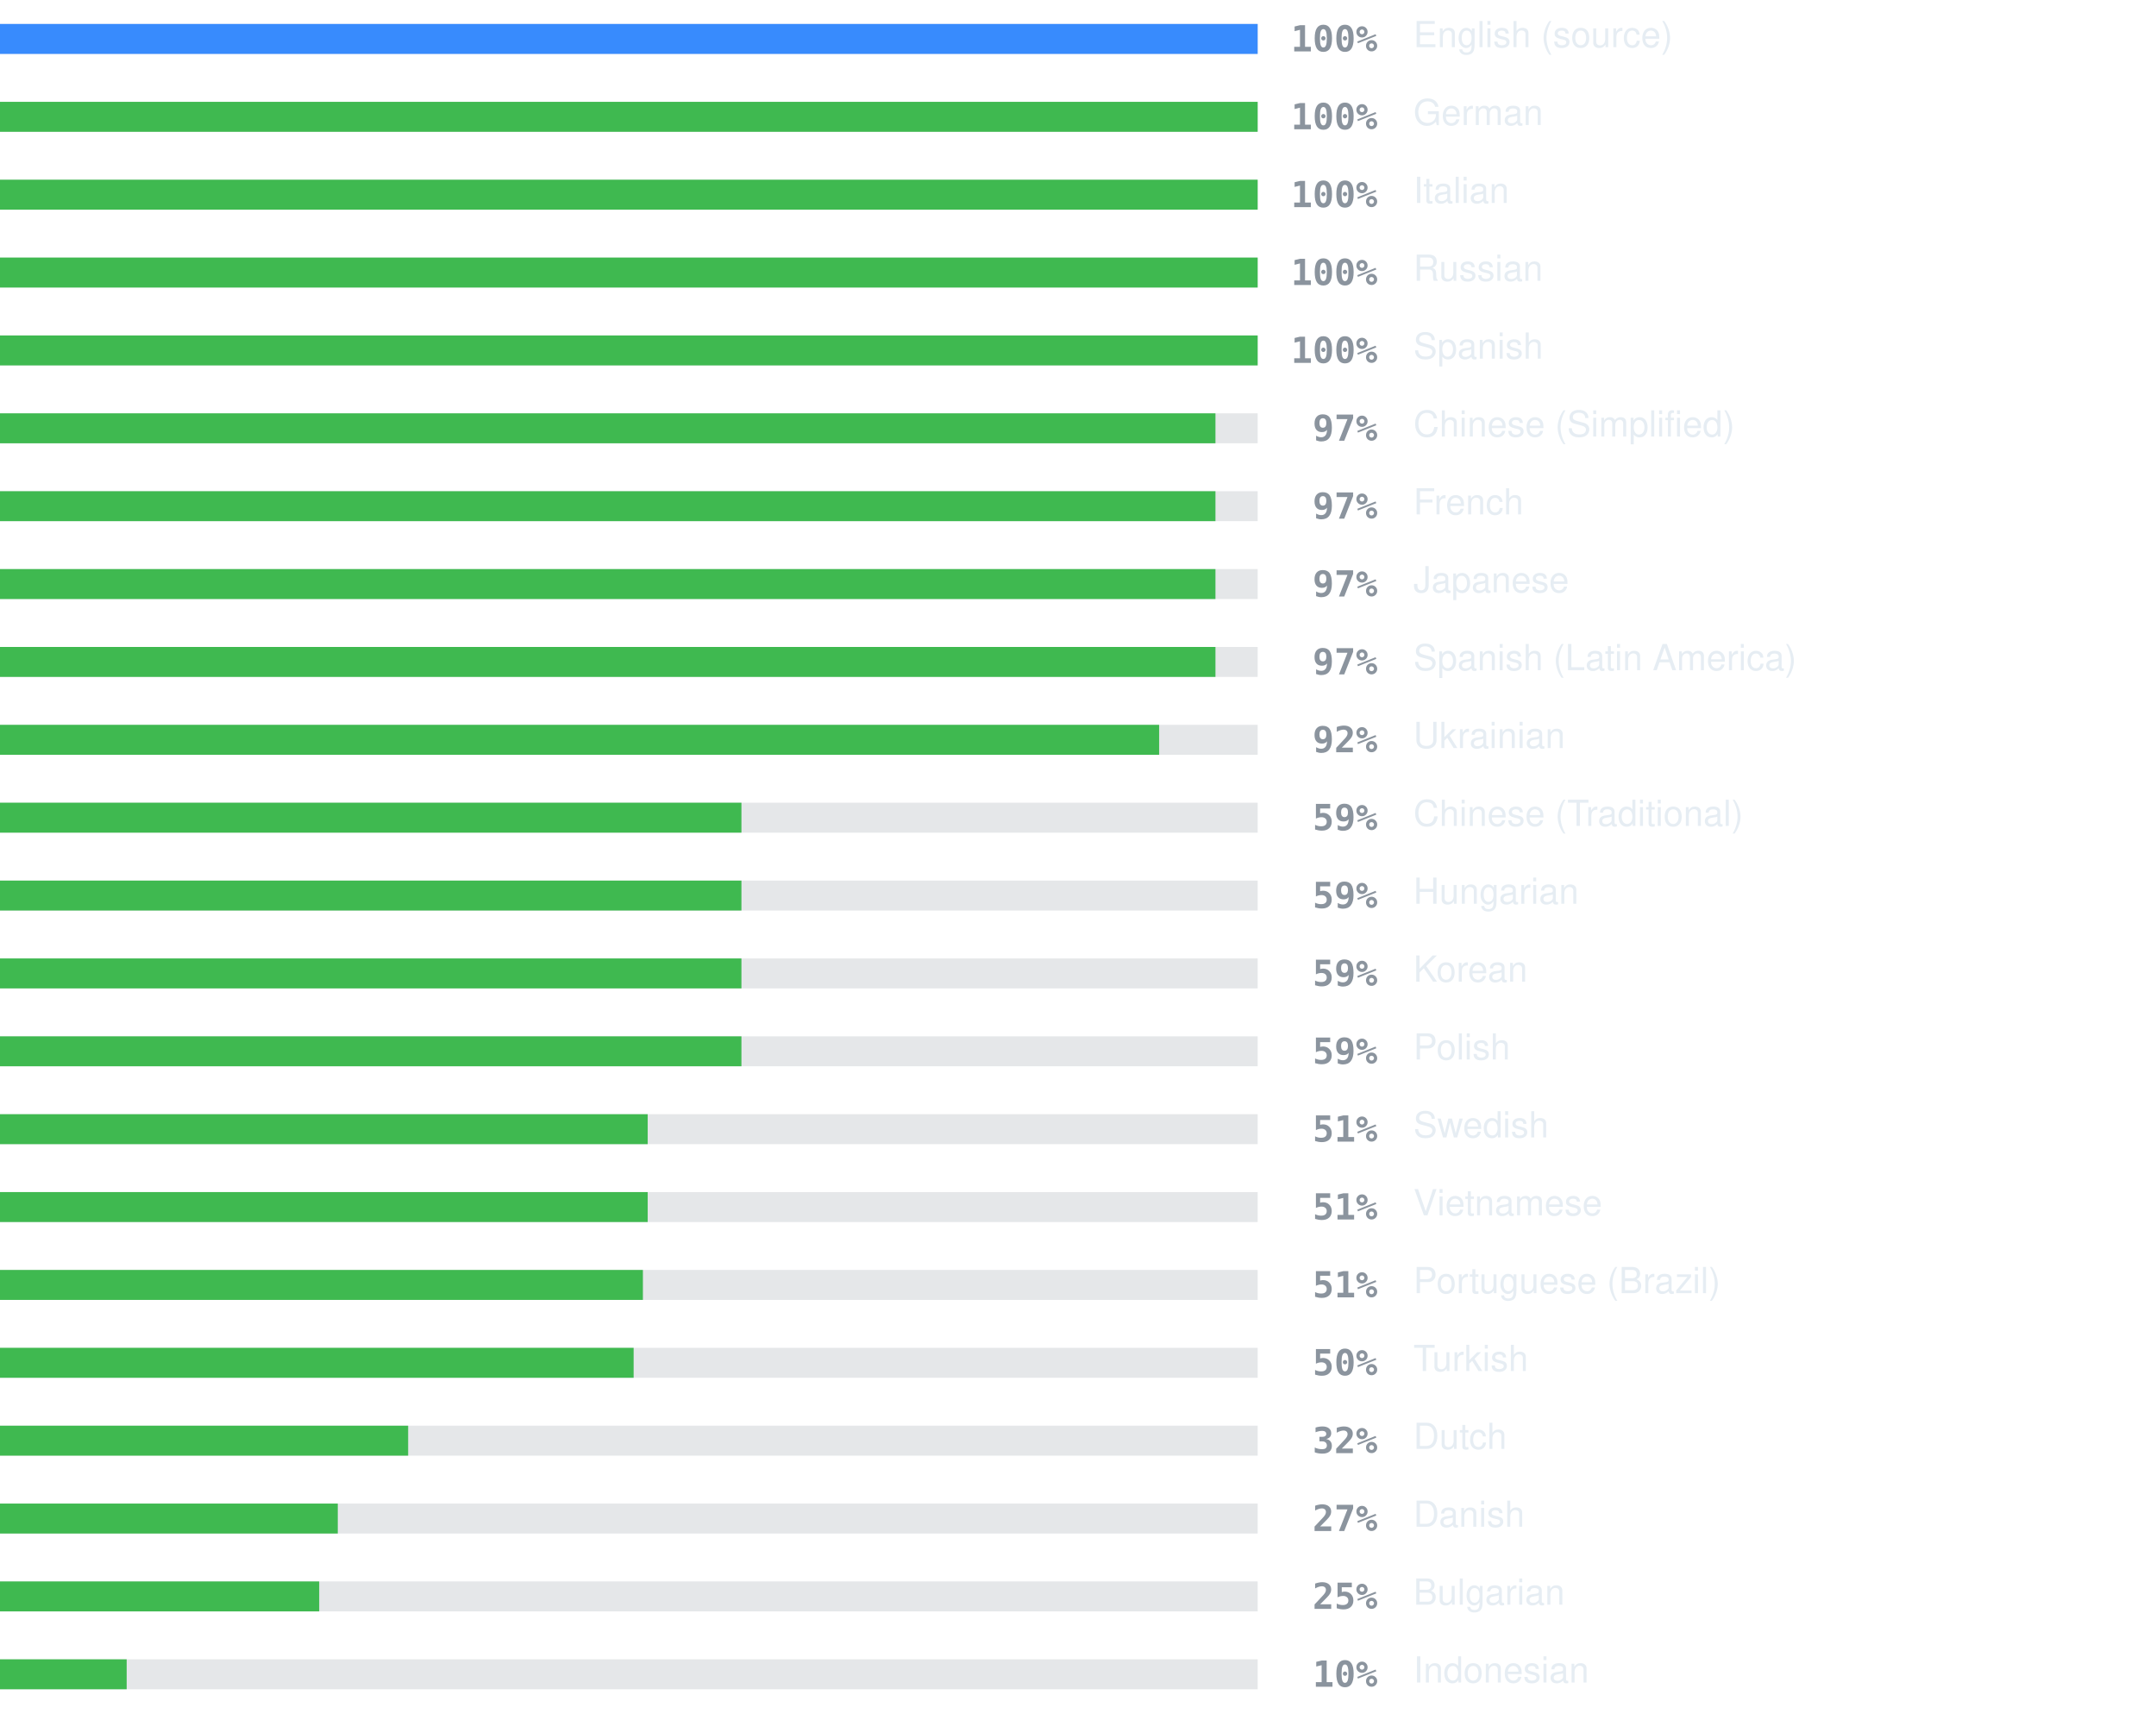
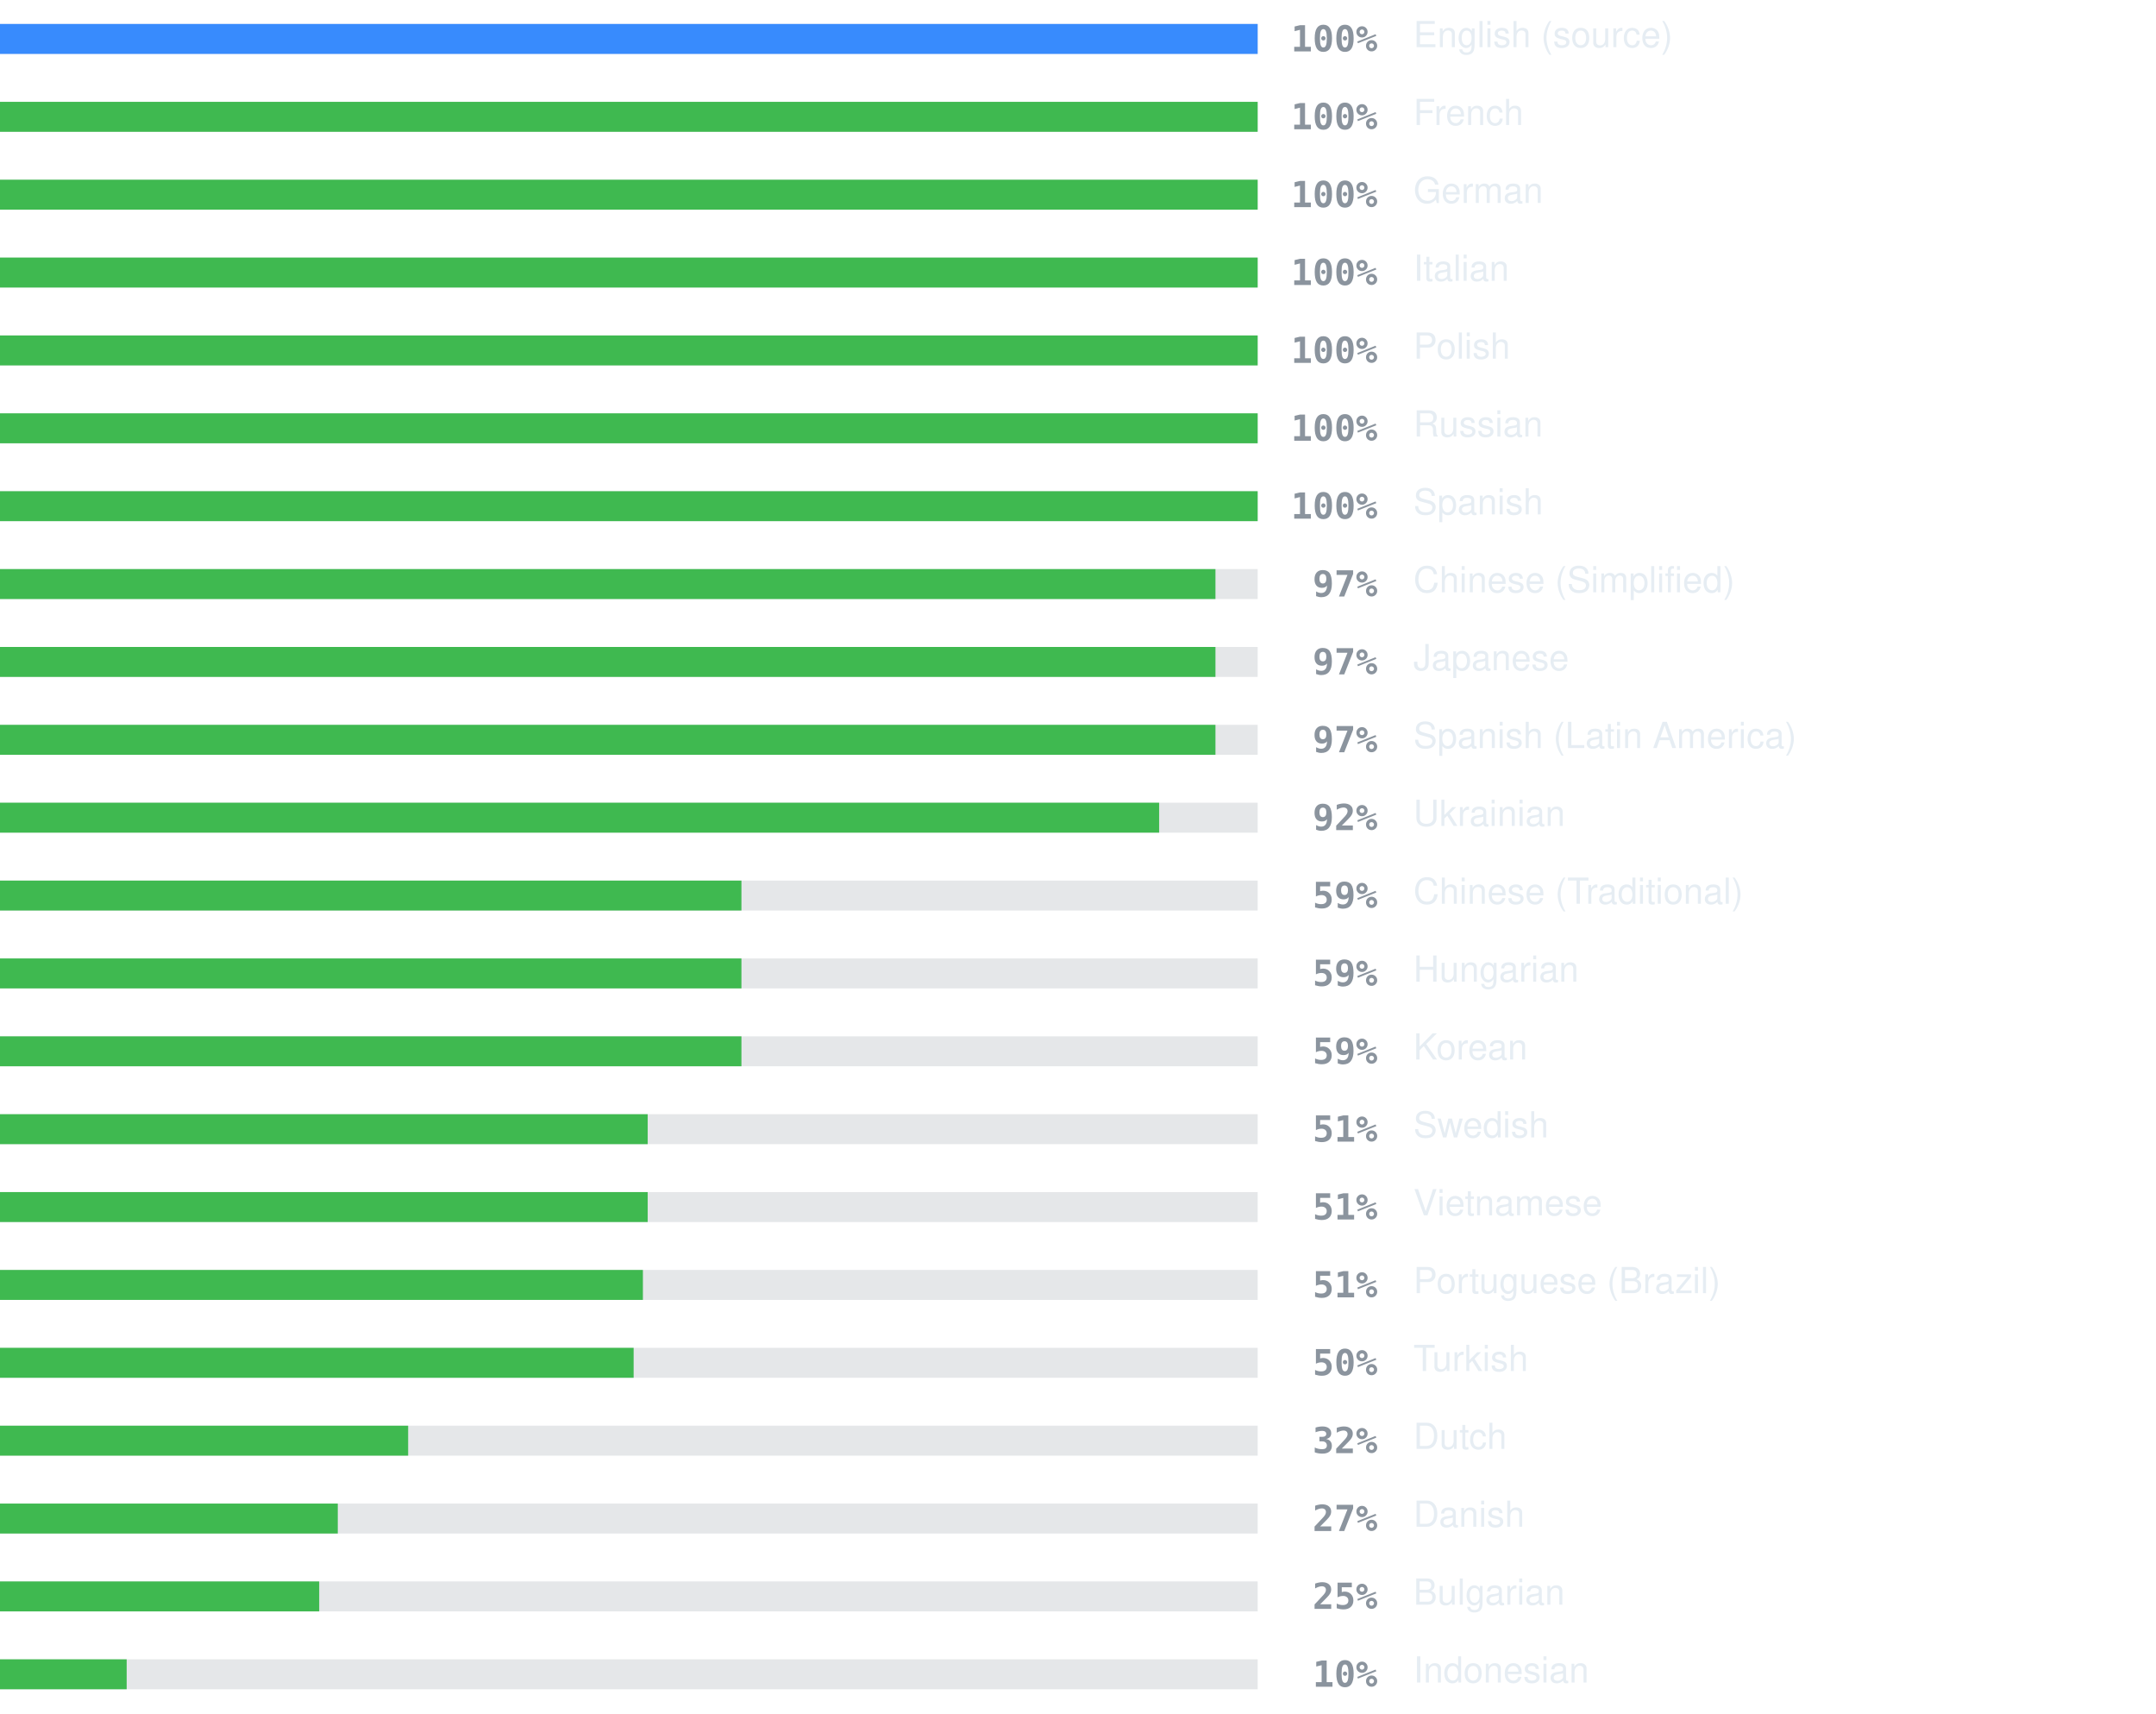
<svg xmlns="http://www.w3.org/2000/svg" width="720" height="572" viewBox="0 0 720 572" role="img" aria-label="Localization coverage">
  <rect x="0" y="8" width="420" height="10" fill="#8b949e" fill-opacity="0.22" />
  <rect x="0" y="8" width="420.0" height="10" fill="#388bfd" />
  <text x="460" y="13" text-anchor="end" dominant-baseline="central" font-family="ui-monospace, SFMono-Regular, Menlo, Consolas, monospace" font-size="12" font-weight="600" fill="#8b949e">100%</text>
  <text x="472" y="13" dominant-baseline="central" font-family="-apple-system, BlinkMacSystemFont, 'Segoe UI', Helvetica, Arial, sans-serif" font-size="12" fill="#e6edf3">English (source)</text>
  <rect x="0" y="34" width="420" height="10" fill="#8b949e" fill-opacity="0.22" />
  <rect x="0" y="34" width="420.0" height="10" fill="#3fb950" />
  <text x="460" y="39" text-anchor="end" dominant-baseline="central" font-family="ui-monospace, SFMono-Regular, Menlo, Consolas, monospace" font-size="12" font-weight="600" fill="#8b949e">100%</text>
-   <text x="472" y="39" dominant-baseline="central" font-family="-apple-system, BlinkMacSystemFont, 'Segoe UI', Helvetica, Arial, sans-serif" font-size="12" fill="#e6edf3">German</text>
+   <text x="472" y="39" dominant-baseline="central" font-family="-apple-system, BlinkMacSystemFont, 'Segoe UI', Helvetica, Arial, sans-serif" font-size="12" fill="#e6edf3">French</text>
  <rect x="0" y="60" width="420" height="10" fill="#8b949e" fill-opacity="0.22" />
  <rect x="0" y="60" width="420.0" height="10" fill="#3fb950" />
  <text x="460" y="65" text-anchor="end" dominant-baseline="central" font-family="ui-monospace, SFMono-Regular, Menlo, Consolas, monospace" font-size="12" font-weight="600" fill="#8b949e">100%</text>
-   <text x="472" y="65" dominant-baseline="central" font-family="-apple-system, BlinkMacSystemFont, 'Segoe UI', Helvetica, Arial, sans-serif" font-size="12" fill="#e6edf3">Italian</text>
+   <text x="472" y="65" dominant-baseline="central" font-family="-apple-system, BlinkMacSystemFont, 'Segoe UI', Helvetica, Arial, sans-serif" font-size="12" fill="#e6edf3">German</text>
  <rect x="0" y="86" width="420" height="10" fill="#8b949e" fill-opacity="0.22" />
  <rect x="0" y="86" width="420.0" height="10" fill="#3fb950" />
  <text x="460" y="91" text-anchor="end" dominant-baseline="central" font-family="ui-monospace, SFMono-Regular, Menlo, Consolas, monospace" font-size="12" font-weight="600" fill="#8b949e">100%</text>
-   <text x="472" y="91" dominant-baseline="central" font-family="-apple-system, BlinkMacSystemFont, 'Segoe UI', Helvetica, Arial, sans-serif" font-size="12" fill="#e6edf3">Russian</text>
+   <text x="472" y="91" dominant-baseline="central" font-family="-apple-system, BlinkMacSystemFont, 'Segoe UI', Helvetica, Arial, sans-serif" font-size="12" fill="#e6edf3">Italian</text>
  <rect x="0" y="112" width="420" height="10" fill="#8b949e" fill-opacity="0.22" />
  <rect x="0" y="112" width="420.0" height="10" fill="#3fb950" />
  <text x="460" y="117" text-anchor="end" dominant-baseline="central" font-family="ui-monospace, SFMono-Regular, Menlo, Consolas, monospace" font-size="12" font-weight="600" fill="#8b949e">100%</text>
-   <text x="472" y="117" dominant-baseline="central" font-family="-apple-system, BlinkMacSystemFont, 'Segoe UI', Helvetica, Arial, sans-serif" font-size="12" fill="#e6edf3">Spanish</text>
+   <text x="472" y="117" dominant-baseline="central" font-family="-apple-system, BlinkMacSystemFont, 'Segoe UI', Helvetica, Arial, sans-serif" font-size="12" fill="#e6edf3">Polish</text>
  <rect x="0" y="138" width="420" height="10" fill="#8b949e" fill-opacity="0.22" />
-   <rect x="0" y="138" width="405.9" height="10" fill="#3fb950" />
-   <text x="460" y="143" text-anchor="end" dominant-baseline="central" font-family="ui-monospace, SFMono-Regular, Menlo, Consolas, monospace" font-size="12" font-weight="600" fill="#8b949e">97%</text>
-   <text x="472" y="143" dominant-baseline="central" font-family="-apple-system, BlinkMacSystemFont, 'Segoe UI', Helvetica, Arial, sans-serif" font-size="12" fill="#e6edf3">Chinese (Simplified)</text>
+   <rect x="0" y="138" width="420.0" height="10" fill="#3fb950" />
+   <text x="460" y="143" text-anchor="end" dominant-baseline="central" font-family="ui-monospace, SFMono-Regular, Menlo, Consolas, monospace" font-size="12" font-weight="600" fill="#8b949e">100%</text>
+   <text x="472" y="143" dominant-baseline="central" font-family="-apple-system, BlinkMacSystemFont, 'Segoe UI', Helvetica, Arial, sans-serif" font-size="12" fill="#e6edf3">Russian</text>
  <rect x="0" y="164" width="420" height="10" fill="#8b949e" fill-opacity="0.22" />
-   <rect x="0" y="164" width="405.9" height="10" fill="#3fb950" />
-   <text x="460" y="169" text-anchor="end" dominant-baseline="central" font-family="ui-monospace, SFMono-Regular, Menlo, Consolas, monospace" font-size="12" font-weight="600" fill="#8b949e">97%</text>
-   <text x="472" y="169" dominant-baseline="central" font-family="-apple-system, BlinkMacSystemFont, 'Segoe UI', Helvetica, Arial, sans-serif" font-size="12" fill="#e6edf3">French</text>
+   <rect x="0" y="164" width="420.0" height="10" fill="#3fb950" />
+   <text x="460" y="169" text-anchor="end" dominant-baseline="central" font-family="ui-monospace, SFMono-Regular, Menlo, Consolas, monospace" font-size="12" font-weight="600" fill="#8b949e">100%</text>
+   <text x="472" y="169" dominant-baseline="central" font-family="-apple-system, BlinkMacSystemFont, 'Segoe UI', Helvetica, Arial, sans-serif" font-size="12" fill="#e6edf3">Spanish</text>
  <rect x="0" y="190" width="420" height="10" fill="#8b949e" fill-opacity="0.22" />
  <rect x="0" y="190" width="405.9" height="10" fill="#3fb950" />
  <text x="460" y="195" text-anchor="end" dominant-baseline="central" font-family="ui-monospace, SFMono-Regular, Menlo, Consolas, monospace" font-size="12" font-weight="600" fill="#8b949e">97%</text>
-   <text x="472" y="195" dominant-baseline="central" font-family="-apple-system, BlinkMacSystemFont, 'Segoe UI', Helvetica, Arial, sans-serif" font-size="12" fill="#e6edf3">Japanese</text>
+   <text x="472" y="195" dominant-baseline="central" font-family="-apple-system, BlinkMacSystemFont, 'Segoe UI', Helvetica, Arial, sans-serif" font-size="12" fill="#e6edf3">Chinese (Simplified)</text>
  <rect x="0" y="216" width="420" height="10" fill="#8b949e" fill-opacity="0.22" />
  <rect x="0" y="216" width="405.9" height="10" fill="#3fb950" />
  <text x="460" y="221" text-anchor="end" dominant-baseline="central" font-family="ui-monospace, SFMono-Regular, Menlo, Consolas, monospace" font-size="12" font-weight="600" fill="#8b949e">97%</text>
-   <text x="472" y="221" dominant-baseline="central" font-family="-apple-system, BlinkMacSystemFont, 'Segoe UI', Helvetica, Arial, sans-serif" font-size="12" fill="#e6edf3">Spanish (Latin America)</text>
+   <text x="472" y="221" dominant-baseline="central" font-family="-apple-system, BlinkMacSystemFont, 'Segoe UI', Helvetica, Arial, sans-serif" font-size="12" fill="#e6edf3">Japanese</text>
  <rect x="0" y="242" width="420" height="10" fill="#8b949e" fill-opacity="0.22" />
-   <rect x="0" y="242" width="387.1" height="10" fill="#3fb950" />
-   <text x="460" y="247" text-anchor="end" dominant-baseline="central" font-family="ui-monospace, SFMono-Regular, Menlo, Consolas, monospace" font-size="12" font-weight="600" fill="#8b949e">92%</text>
-   <text x="472" y="247" dominant-baseline="central" font-family="-apple-system, BlinkMacSystemFont, 'Segoe UI', Helvetica, Arial, sans-serif" font-size="12" fill="#e6edf3">Ukrainian</text>
+   <rect x="0" y="242" width="405.9" height="10" fill="#3fb950" />
+   <text x="460" y="247" text-anchor="end" dominant-baseline="central" font-family="ui-monospace, SFMono-Regular, Menlo, Consolas, monospace" font-size="12" font-weight="600" fill="#8b949e">97%</text>
+   <text x="472" y="247" dominant-baseline="central" font-family="-apple-system, BlinkMacSystemFont, 'Segoe UI', Helvetica, Arial, sans-serif" font-size="12" fill="#e6edf3">Spanish (Latin America)</text>
  <rect x="0" y="268" width="420" height="10" fill="#8b949e" fill-opacity="0.22" />
-   <rect x="0" y="268" width="247.6" height="10" fill="#3fb950" />
-   <text x="460" y="273" text-anchor="end" dominant-baseline="central" font-family="ui-monospace, SFMono-Regular, Menlo, Consolas, monospace" font-size="12" font-weight="600" fill="#8b949e">59%</text>
-   <text x="472" y="273" dominant-baseline="central" font-family="-apple-system, BlinkMacSystemFont, 'Segoe UI', Helvetica, Arial, sans-serif" font-size="12" fill="#e6edf3">Chinese (Traditional)</text>
+   <rect x="0" y="268" width="387.1" height="10" fill="#3fb950" />
+   <text x="460" y="273" text-anchor="end" dominant-baseline="central" font-family="ui-monospace, SFMono-Regular, Menlo, Consolas, monospace" font-size="12" font-weight="600" fill="#8b949e">92%</text>
+   <text x="472" y="273" dominant-baseline="central" font-family="-apple-system, BlinkMacSystemFont, 'Segoe UI', Helvetica, Arial, sans-serif" font-size="12" fill="#e6edf3">Ukrainian</text>
  <rect x="0" y="294" width="420" height="10" fill="#8b949e" fill-opacity="0.22" />
  <rect x="0" y="294" width="247.6" height="10" fill="#3fb950" />
  <text x="460" y="299" text-anchor="end" dominant-baseline="central" font-family="ui-monospace, SFMono-Regular, Menlo, Consolas, monospace" font-size="12" font-weight="600" fill="#8b949e">59%</text>
-   <text x="472" y="299" dominant-baseline="central" font-family="-apple-system, BlinkMacSystemFont, 'Segoe UI', Helvetica, Arial, sans-serif" font-size="12" fill="#e6edf3">Hungarian</text>
+   <text x="472" y="299" dominant-baseline="central" font-family="-apple-system, BlinkMacSystemFont, 'Segoe UI', Helvetica, Arial, sans-serif" font-size="12" fill="#e6edf3">Chinese (Traditional)</text>
  <rect x="0" y="320" width="420" height="10" fill="#8b949e" fill-opacity="0.22" />
  <rect x="0" y="320" width="247.6" height="10" fill="#3fb950" />
  <text x="460" y="325" text-anchor="end" dominant-baseline="central" font-family="ui-monospace, SFMono-Regular, Menlo, Consolas, monospace" font-size="12" font-weight="600" fill="#8b949e">59%</text>
-   <text x="472" y="325" dominant-baseline="central" font-family="-apple-system, BlinkMacSystemFont, 'Segoe UI', Helvetica, Arial, sans-serif" font-size="12" fill="#e6edf3">Korean</text>
+   <text x="472" y="325" dominant-baseline="central" font-family="-apple-system, BlinkMacSystemFont, 'Segoe UI', Helvetica, Arial, sans-serif" font-size="12" fill="#e6edf3">Hungarian</text>
  <rect x="0" y="346" width="420" height="10" fill="#8b949e" fill-opacity="0.22" />
  <rect x="0" y="346" width="247.6" height="10" fill="#3fb950" />
  <text x="460" y="351" text-anchor="end" dominant-baseline="central" font-family="ui-monospace, SFMono-Regular, Menlo, Consolas, monospace" font-size="12" font-weight="600" fill="#8b949e">59%</text>
-   <text x="472" y="351" dominant-baseline="central" font-family="-apple-system, BlinkMacSystemFont, 'Segoe UI', Helvetica, Arial, sans-serif" font-size="12" fill="#e6edf3">Polish</text>
+   <text x="472" y="351" dominant-baseline="central" font-family="-apple-system, BlinkMacSystemFont, 'Segoe UI', Helvetica, Arial, sans-serif" font-size="12" fill="#e6edf3">Korean</text>
  <rect x="0" y="372" width="420" height="10" fill="#8b949e" fill-opacity="0.22" />
  <rect x="0" y="372" width="216.3" height="10" fill="#3fb950" />
  <text x="460" y="377" text-anchor="end" dominant-baseline="central" font-family="ui-monospace, SFMono-Regular, Menlo, Consolas, monospace" font-size="12" font-weight="600" fill="#8b949e">51%</text>
  <text x="472" y="377" dominant-baseline="central" font-family="-apple-system, BlinkMacSystemFont, 'Segoe UI', Helvetica, Arial, sans-serif" font-size="12" fill="#e6edf3">Swedish</text>
  <rect x="0" y="398" width="420" height="10" fill="#8b949e" fill-opacity="0.22" />
  <rect x="0" y="398" width="216.3" height="10" fill="#3fb950" />
  <text x="460" y="403" text-anchor="end" dominant-baseline="central" font-family="ui-monospace, SFMono-Regular, Menlo, Consolas, monospace" font-size="12" font-weight="600" fill="#8b949e">51%</text>
  <text x="472" y="403" dominant-baseline="central" font-family="-apple-system, BlinkMacSystemFont, 'Segoe UI', Helvetica, Arial, sans-serif" font-size="12" fill="#e6edf3">Vietnamese</text>
  <rect x="0" y="424" width="420" height="10" fill="#8b949e" fill-opacity="0.22" />
  <rect x="0" y="424" width="214.7" height="10" fill="#3fb950" />
  <text x="460" y="429" text-anchor="end" dominant-baseline="central" font-family="ui-monospace, SFMono-Regular, Menlo, Consolas, monospace" font-size="12" font-weight="600" fill="#8b949e">51%</text>
  <text x="472" y="429" dominant-baseline="central" font-family="-apple-system, BlinkMacSystemFont, 'Segoe UI', Helvetica, Arial, sans-serif" font-size="12" fill="#e6edf3">Portuguese (Brazil)</text>
  <rect x="0" y="450" width="420" height="10" fill="#8b949e" fill-opacity="0.22" />
  <rect x="0" y="450" width="211.6" height="10" fill="#3fb950" />
  <text x="460" y="455" text-anchor="end" dominant-baseline="central" font-family="ui-monospace, SFMono-Regular, Menlo, Consolas, monospace" font-size="12" font-weight="600" fill="#8b949e">50%</text>
  <text x="472" y="455" dominant-baseline="central" font-family="-apple-system, BlinkMacSystemFont, 'Segoe UI', Helvetica, Arial, sans-serif" font-size="12" fill="#e6edf3">Turkish</text>
  <rect x="0" y="476" width="420" height="10" fill="#8b949e" fill-opacity="0.22" />
  <rect x="0" y="476" width="136.3" height="10" fill="#3fb950" />
  <text x="460" y="481" text-anchor="end" dominant-baseline="central" font-family="ui-monospace, SFMono-Regular, Menlo, Consolas, monospace" font-size="12" font-weight="600" fill="#8b949e">32%</text>
  <text x="472" y="481" dominant-baseline="central" font-family="-apple-system, BlinkMacSystemFont, 'Segoe UI', Helvetica, Arial, sans-serif" font-size="12" fill="#e6edf3">Dutch</text>
  <rect x="0" y="502" width="420" height="10" fill="#8b949e" fill-opacity="0.22" />
  <rect x="0" y="502" width="112.8" height="10" fill="#3fb950" />
  <text x="460" y="507" text-anchor="end" dominant-baseline="central" font-family="ui-monospace, SFMono-Regular, Menlo, Consolas, monospace" font-size="12" font-weight="600" fill="#8b949e">27%</text>
  <text x="472" y="507" dominant-baseline="central" font-family="-apple-system, BlinkMacSystemFont, 'Segoe UI', Helvetica, Arial, sans-serif" font-size="12" fill="#e6edf3">Danish</text>
  <rect x="0" y="528" width="420" height="10" fill="#8b949e" fill-opacity="0.22" />
  <rect x="0" y="528" width="106.6" height="10" fill="#3fb950" />
  <text x="460" y="533" text-anchor="end" dominant-baseline="central" font-family="ui-monospace, SFMono-Regular, Menlo, Consolas, monospace" font-size="12" font-weight="600" fill="#8b949e">25%</text>
  <text x="472" y="533" dominant-baseline="central" font-family="-apple-system, BlinkMacSystemFont, 'Segoe UI', Helvetica, Arial, sans-serif" font-size="12" fill="#e6edf3">Bulgarian</text>
  <rect x="0" y="554" width="420" height="10" fill="#8b949e" fill-opacity="0.22" />
  <rect x="0" y="554" width="42.3" height="10" fill="#3fb950" />
  <text x="460" y="559" text-anchor="end" dominant-baseline="central" font-family="ui-monospace, SFMono-Regular, Menlo, Consolas, monospace" font-size="12" font-weight="600" fill="#8b949e">10%</text>
  <text x="472" y="559" dominant-baseline="central" font-family="-apple-system, BlinkMacSystemFont, 'Segoe UI', Helvetica, Arial, sans-serif" font-size="12" fill="#e6edf3">Indonesian</text>
</svg>
